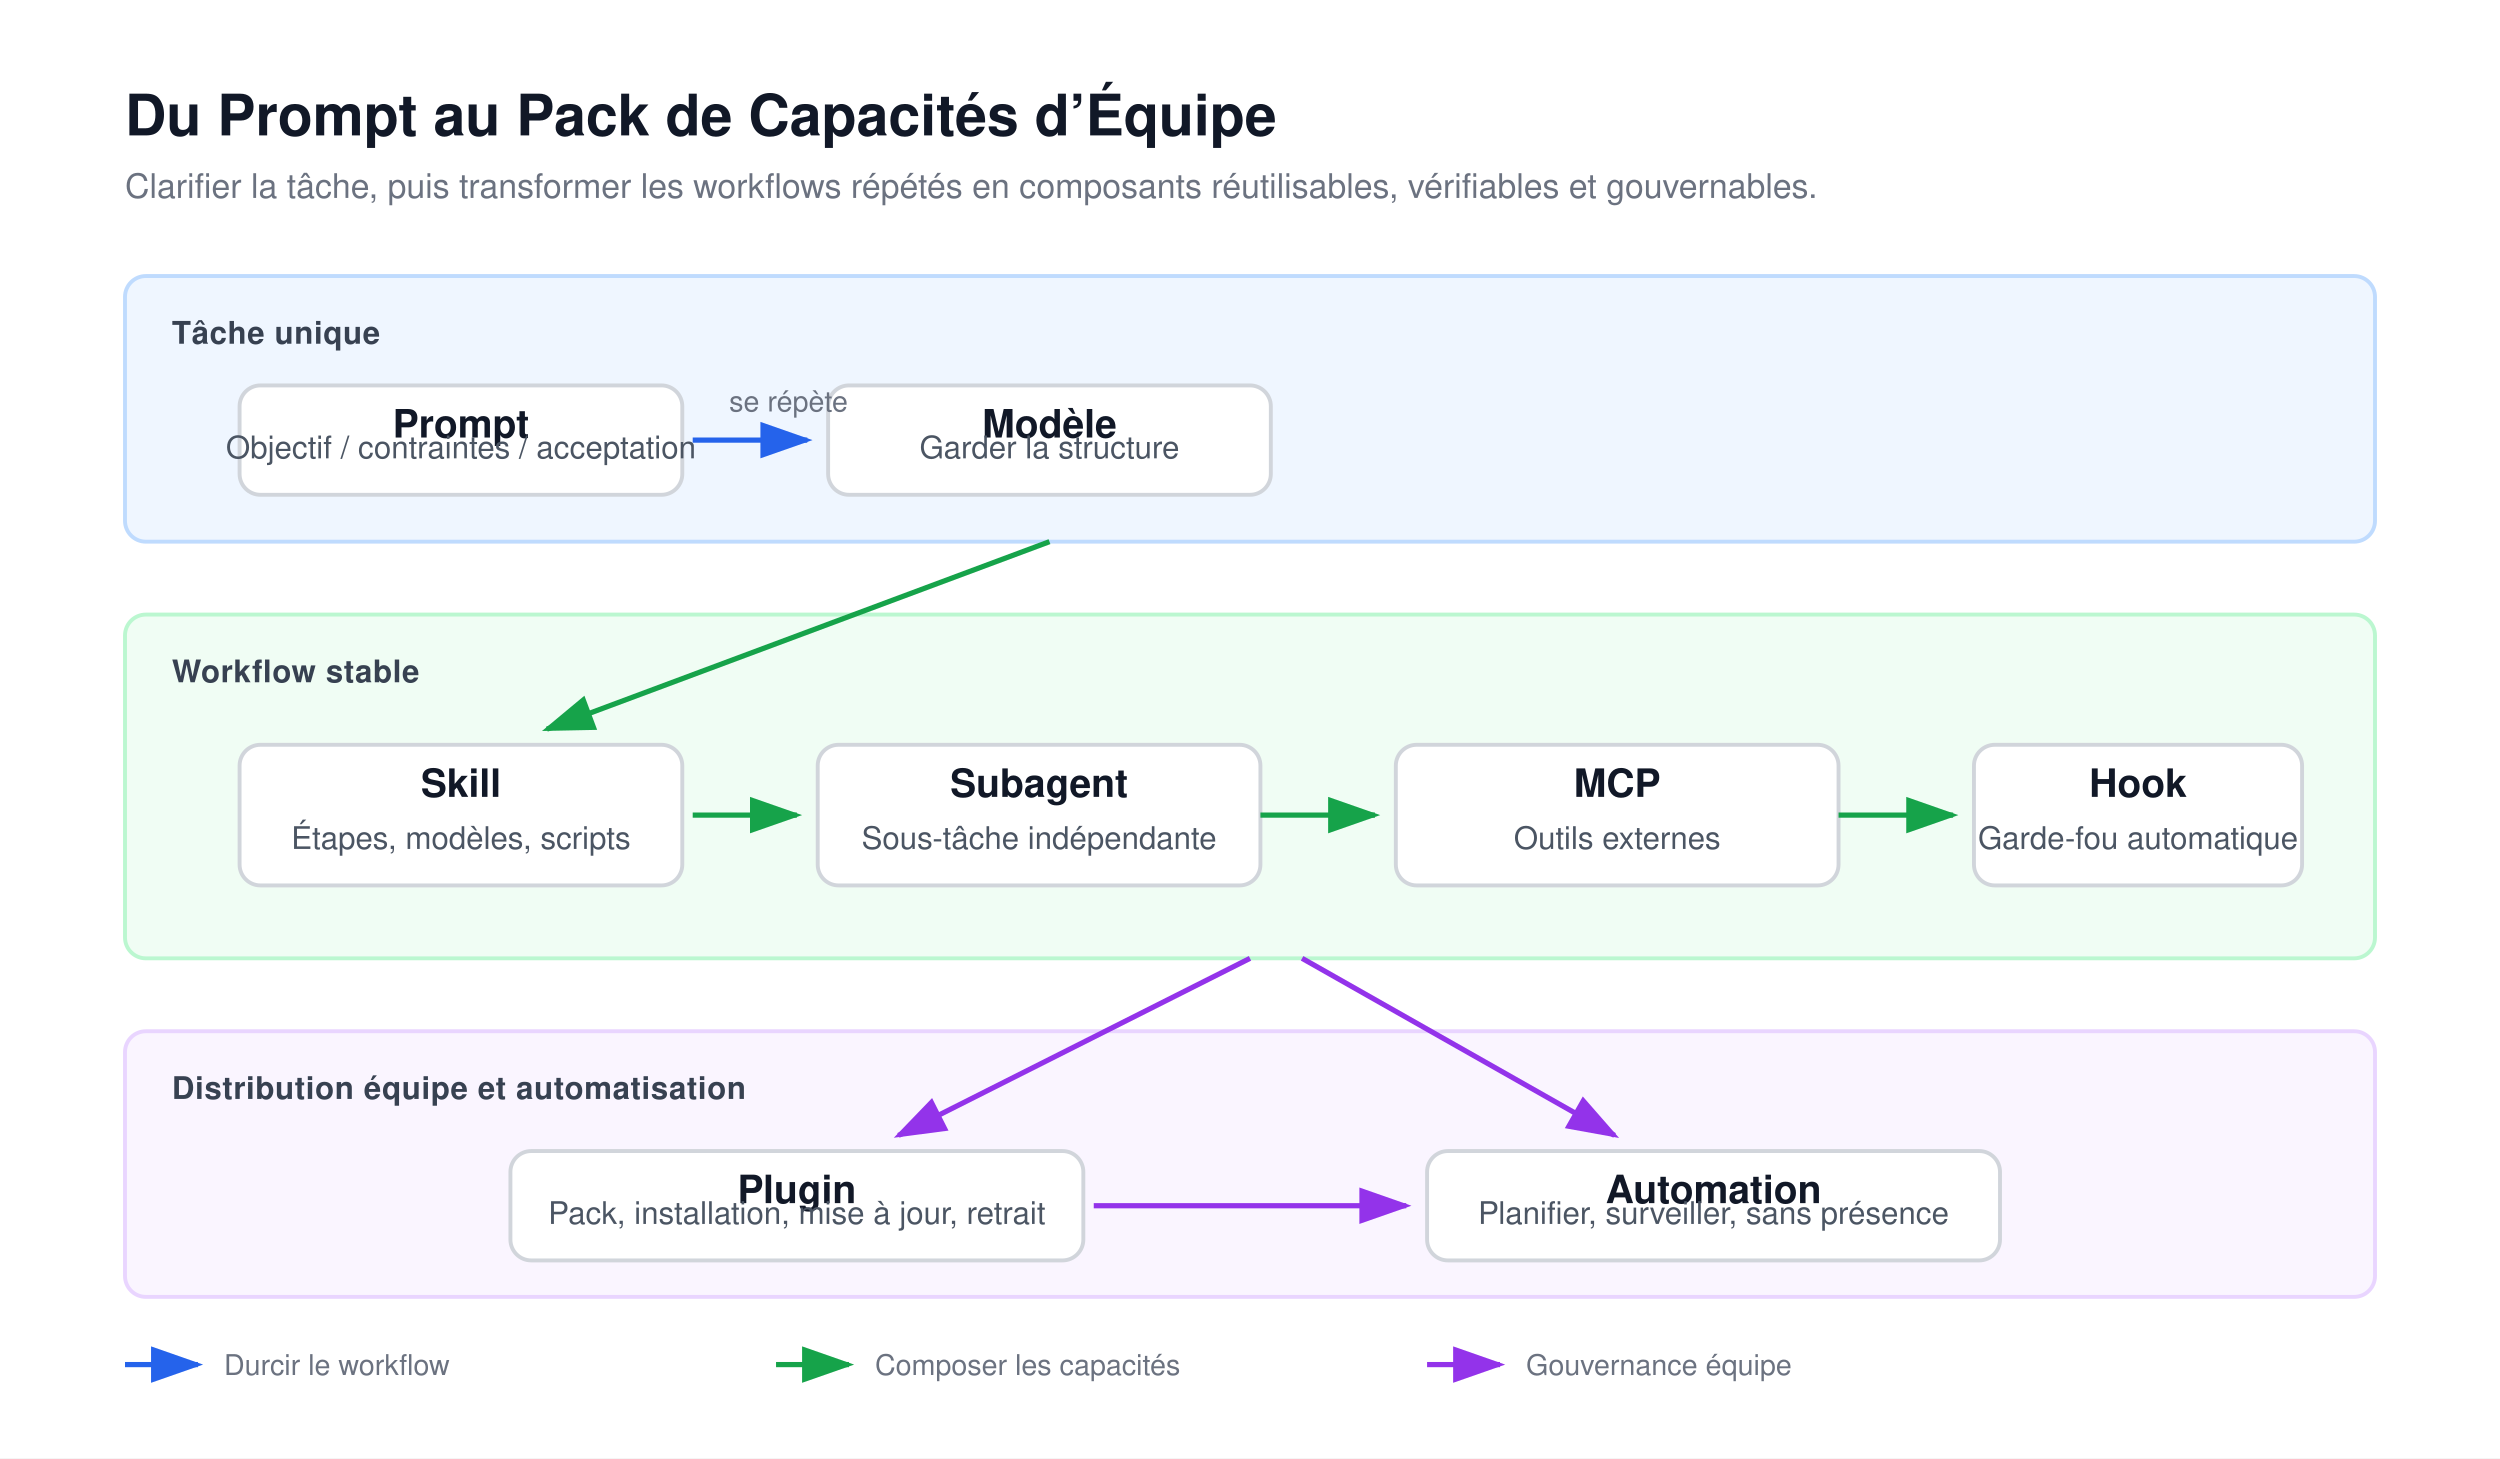
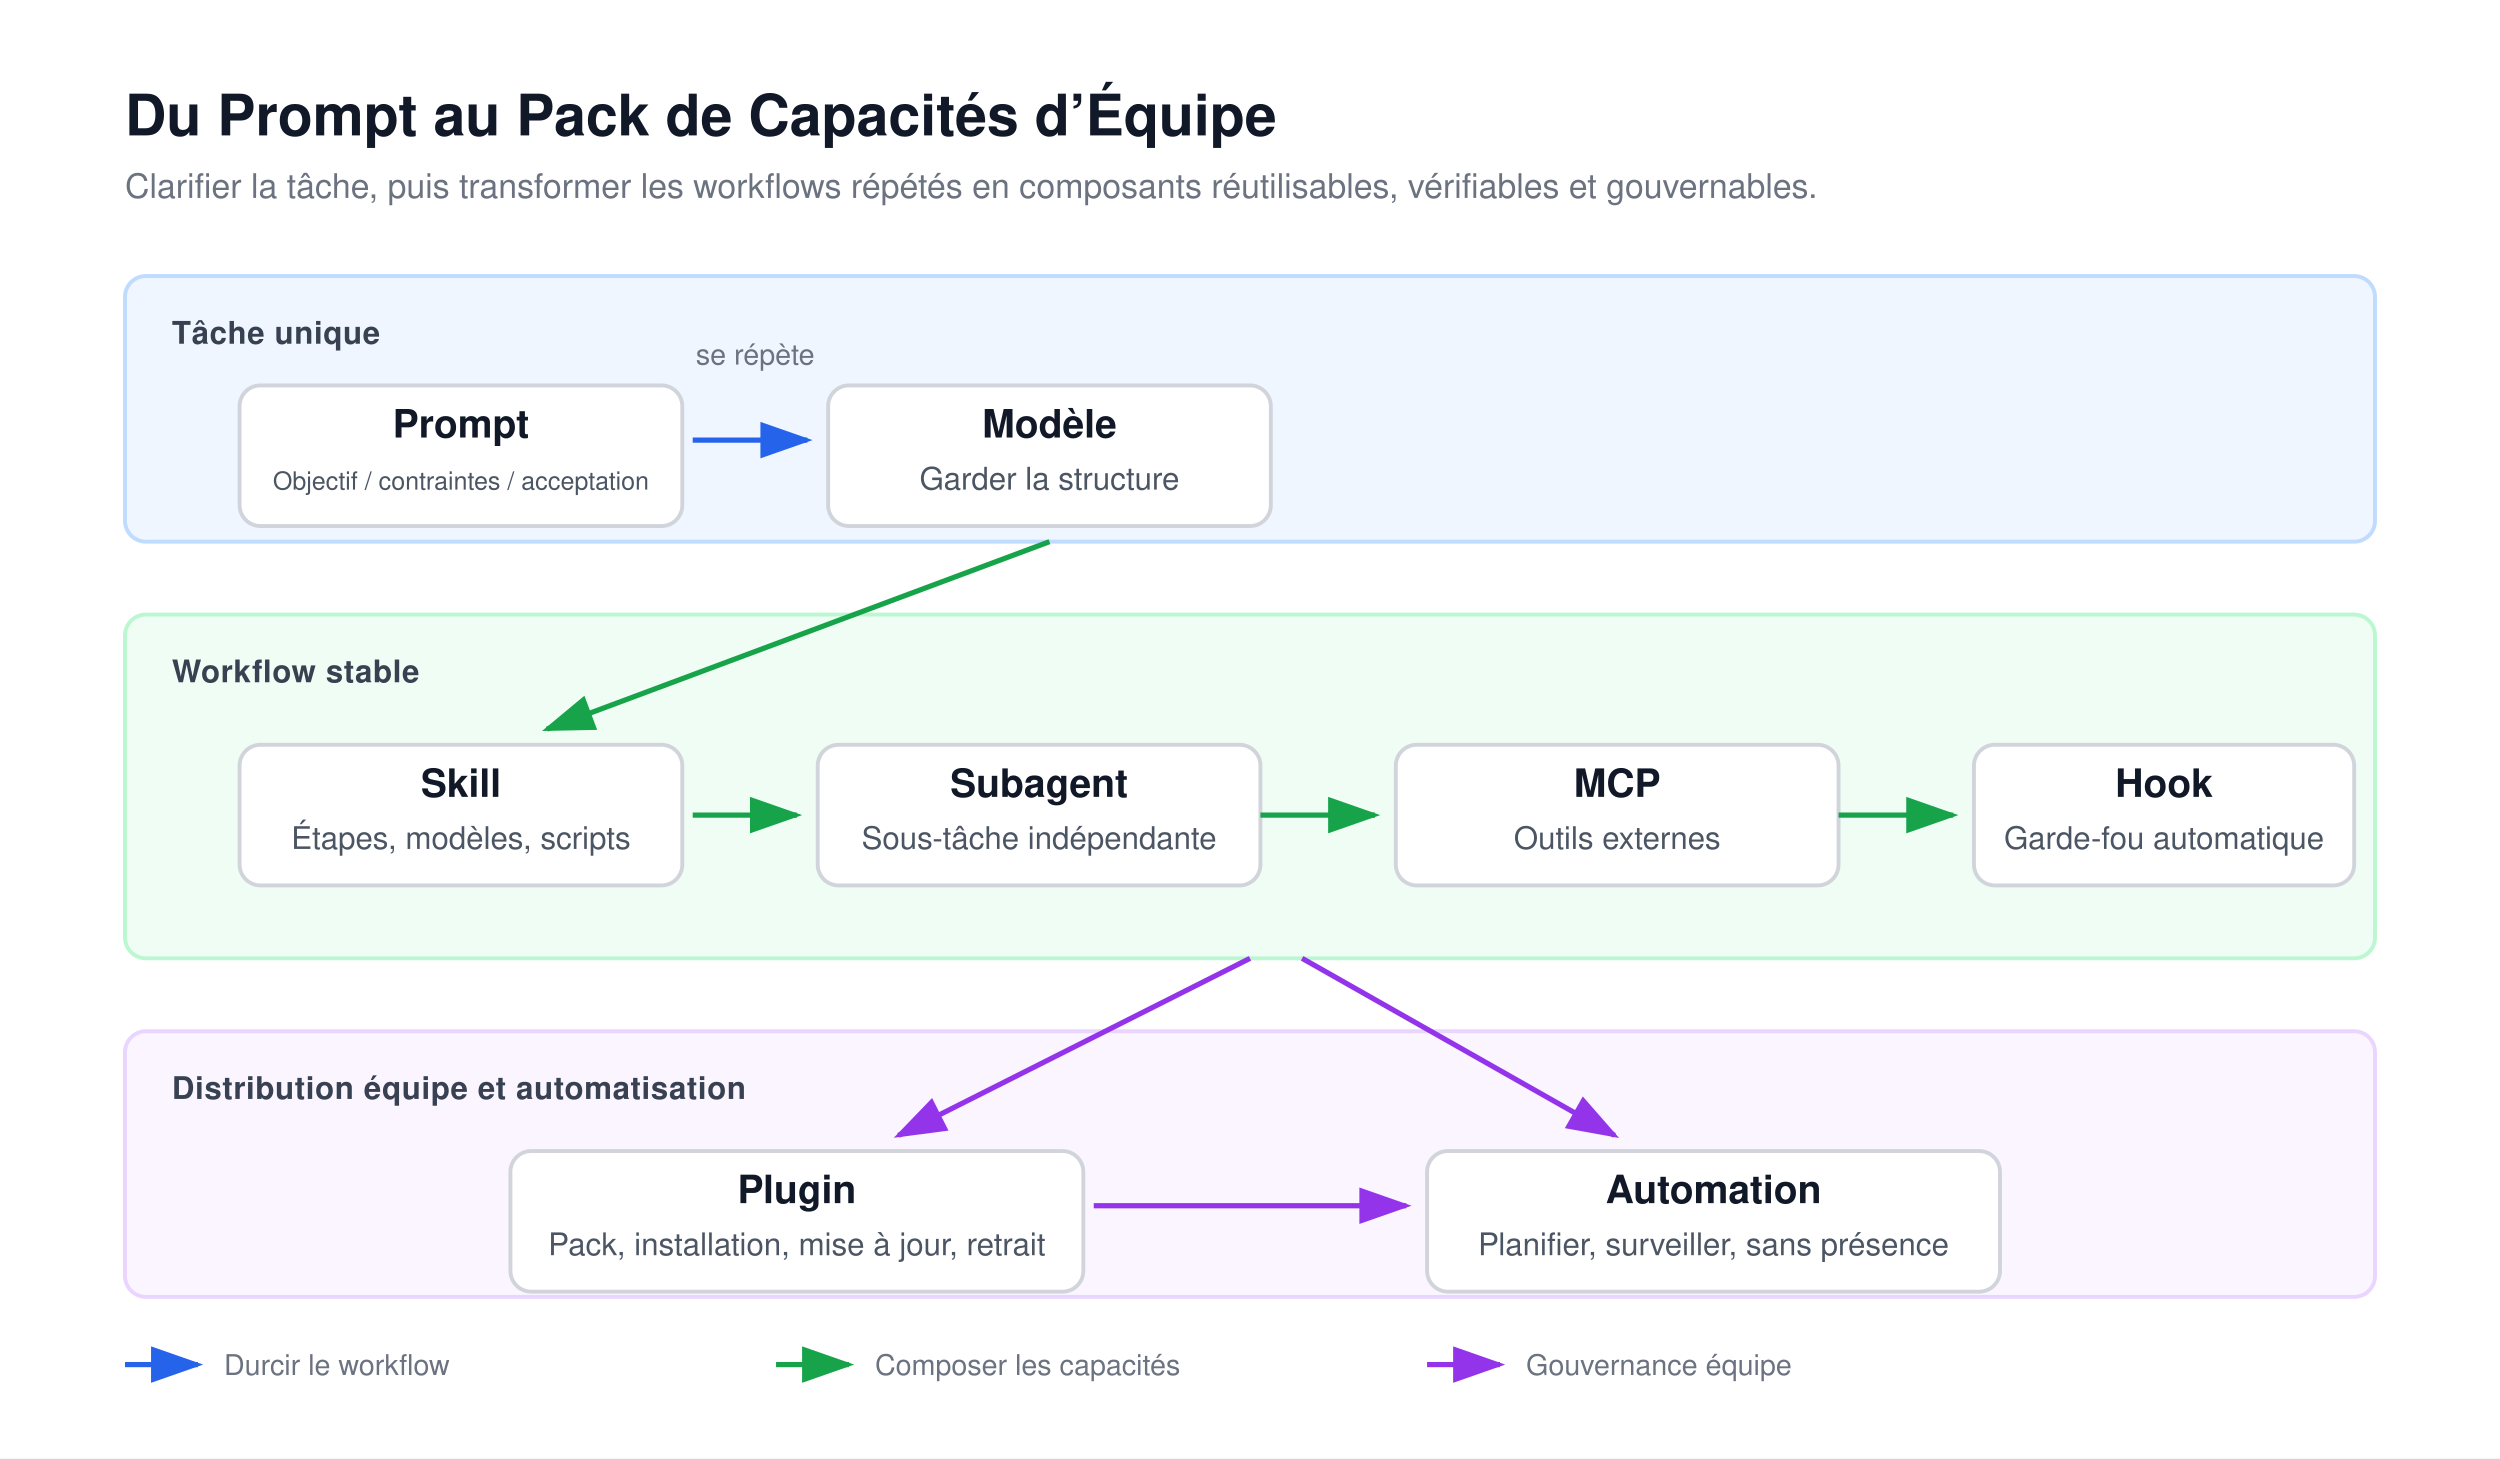
<svg xmlns="http://www.w3.org/2000/svg" viewBox="0 0 960 560" width="960" height="560" role="img" aria-labelledby="title desc">
  <style>
    text { font-family: 'Helvetica Neue', Helvetica, Arial, 'PingFang SC', 'Microsoft YaHei', 'Microsoft JhengHei', 'SimHei', sans-serif; }
    .title { fill: #111827; font-size: 22px; font-weight: 700; }
    .subtitle { fill: #6b7280; font-size: 13px; }
    .lane-label { fill: #374151; font-size: 12px; font-weight: 700; letter-spacing: 0.02em; }
    .node-title { fill: #111827; font-size: 15px; font-weight: 700; }
    .node-note { fill: #4b5563; font-size: 12px; }
    .small { fill: #6b7280; font-size: 11px; }
  </style>
  <defs>
    <marker id="arrow-blue" markerWidth="10" markerHeight="7" refX="9" refY="3.5" orient="auto">
      <polygon points="0 0, 10 3.5, 0 7" fill="#2563eb" />
    </marker>
    <marker id="arrow-green" markerWidth="10" markerHeight="7" refX="9" refY="3.5" orient="auto">
      <polygon points="0 0, 10 3.5, 0 7" fill="#16a34a" />
    </marker>
    <marker id="arrow-purple" markerWidth="10" markerHeight="7" refX="9" refY="3.5" orient="auto">
      <polygon points="0 0, 10 3.5, 0 7" fill="#9333ea" />
    </marker>
  </defs>
  <rect data-graph-role="background" width="960" height="560" fill="#ffffff" />
  <text x="48" y="52" text-anchor="start" class="title">Du Prompt au Pack de Capacités d’Équipe</text>
  <text x="48" y="76" text-anchor="start" class="subtitle">Clarifier la tâche, puis transformer les workflows répétés en composants réutilisables, vérifiables et gouvernables.</text>
  <rect data-graph-role="container" x="48" y="106" width="864" height="102" rx="8" fill="#eff6ff" stroke="#bfdbfe" stroke-width="1.5" />
  <text x="66" y="132" text-anchor="start" class="lane-label">Tâche unique</text>
  <rect data-graph-role="container" x="48" y="236" width="864" height="132" rx="8" fill="#f0fdf4" stroke="#bbf7d0" stroke-width="1.5" />
  <text x="66" y="262" text-anchor="start" class="lane-label">Workflow stable</text>
  <rect data-graph-role="container" x="48" y="396" width="864" height="102" rx="8" fill="#faf5ff" stroke="#e9d5ff" stroke-width="1.5" />
  <text x="66" y="422" text-anchor="start" class="lane-label">Distribution équipe et automatisation</text>
-   <rect data-graph-role="node" x="92" y="148" width="170" height="42" rx="8" fill="#ffffff" stroke="#d1d5db" stroke-width="1.5" />
+   <rect data-graph-role="node" x="92" y="148" width="170" height="54" rx="8" fill="#ffffff" stroke="#d1d5db" stroke-width="1.5" />
  <text x="177.0" y="168" text-anchor="middle" class="node-title">Prompt</text>
-   <text x="177.0" y="176" text-anchor="middle" class="node-note">Objectif / contraintes / acceptation</text>
-   <rect data-graph-role="node" x="318" y="148" width="170" height="42" rx="8" fill="#ffffff" stroke="#d1d5db" stroke-width="1.5" />
+   <text x="177.0" y="188" text-anchor="middle" class="node-note" style="font-size:9.6px">Objectif / contraintes / acceptation</text>
+   <rect data-graph-role="node" x="318" y="148" width="170" height="54" rx="8" fill="#ffffff" stroke="#d1d5db" stroke-width="1.5" />
  <text x="403.0" y="168" text-anchor="middle" class="node-title">Modèle</text>
-   <text x="403.0" y="176" text-anchor="middle" class="node-note">Garder la structure</text>
+   <text x="403.0" y="188" text-anchor="middle" class="node-note">Garder la structure</text>
  <rect data-graph-role="node" x="92" y="286" width="170" height="54" rx="8" fill="#ffffff" stroke="#d1d5db" stroke-width="1.5" />
  <text x="177.0" y="306" text-anchor="middle" class="node-title">Skill</text>
  <text x="177.0" y="326" text-anchor="middle" class="node-note">Étapes, modèles, scripts</text>
  <rect data-graph-role="node" x="314" y="286" width="170" height="54" rx="8" fill="#ffffff" stroke="#d1d5db" stroke-width="1.5" />
  <text x="399.0" y="306" text-anchor="middle" class="node-title">Subagent</text>
  <text x="399.0" y="326" text-anchor="middle" class="node-note">Sous-tâche indépendante</text>
  <rect data-graph-role="node" x="536" y="286" width="170" height="54" rx="8" fill="#ffffff" stroke="#d1d5db" stroke-width="1.5" />
  <text x="621.0" y="306" text-anchor="middle" class="node-title">MCP</text>
  <text x="621.0" y="326" text-anchor="middle" class="node-note">Outils externes</text>
-   <rect data-graph-role="node" x="758" y="286" width="126" height="54" rx="8" fill="#ffffff" stroke="#d1d5db" stroke-width="1.5" />
-   <text x="821.0" y="306" text-anchor="middle" class="node-title">Hook</text>
-   <text x="821.0" y="326" text-anchor="middle" class="node-note">Garde-fou automatique</text>
-   <rect data-graph-role="node" x="196" y="442" width="220" height="42" rx="8" fill="#ffffff" stroke="#d1d5db" stroke-width="1.5" />
+   <rect data-graph-role="node" x="758" y="286" width="146" height="54" rx="8" fill="#ffffff" stroke="#d1d5db" stroke-width="1.5" />
+   <text x="831.0" y="306" text-anchor="middle" class="node-title">Hook</text>
+   <text x="831.0" y="326" text-anchor="middle" class="node-note">Garde-fou automatique</text>
+   <rect data-graph-role="node" x="196" y="442" width="220" height="54" rx="8" fill="#ffffff" stroke="#d1d5db" stroke-width="1.5" />
  <text x="306.0" y="462" text-anchor="middle" class="node-title">Plugin</text>
-   <text x="306.0" y="470" text-anchor="middle" class="node-note">Pack, installation, mise à jour, retrait</text>
-   <rect data-graph-role="node" x="548" y="442" width="220" height="42" rx="8" fill="#ffffff" stroke="#d1d5db" stroke-width="1.5" />
+   <text x="306.0" y="482" text-anchor="middle" class="node-note">Pack, installation, mise à jour, retrait</text>
+   <rect data-graph-role="node" x="548" y="442" width="220" height="54" rx="8" fill="#ffffff" stroke="#d1d5db" stroke-width="1.5" />
  <text x="658.0" y="462" text-anchor="middle" class="node-title">Automation</text>
-   <text x="658.0" y="470" text-anchor="middle" class="node-note">Planifier, surveiller, sans présence</text>
+   <text x="658.0" y="482" text-anchor="middle" class="node-note">Planifier, surveiller, sans présence</text>
  <path data-graph-role="edge" d="M 266 169 L 310 169" fill="none" stroke="#2563eb" stroke-width="2" marker-end="url(#arrow-blue)" />
  <path data-graph-role="edge" d="M 403 208 L 210 280" fill="none" stroke="#16a34a" stroke-width="2" marker-end="url(#arrow-green)" />
  <path data-graph-role="edge" d="M 266 313 L 306 313" fill="none" stroke="#16a34a" stroke-width="2" marker-end="url(#arrow-green)" />
  <path data-graph-role="edge" d="M 484 313 L 528 313" fill="none" stroke="#16a34a" stroke-width="2" marker-end="url(#arrow-green)" />
  <path data-graph-role="edge" d="M 706 313 L 750 313" fill="none" stroke="#16a34a" stroke-width="2" marker-end="url(#arrow-green)" />
  <path data-graph-role="edge" d="M 480 368 L 345 436" fill="none" stroke="#9333ea" stroke-width="2" marker-end="url(#arrow-purple)" />
  <path data-graph-role="edge" d="M 500 368 L 620 436" fill="none" stroke="#9333ea" stroke-width="2" marker-end="url(#arrow-purple)" />
  <path data-graph-role="edge" d="M 420 463 L 540 463" fill="none" stroke="#9333ea" stroke-width="2" marker-end="url(#arrow-purple)" />
-   <text x="280" y="158" text-anchor="start" class="small">se répète</text>
+   <text x="290" y="140" text-anchor="middle" class="small">se répète</text>
  <g data-graph-role="legend" transform="translate(48,524)">
    <line data-graph-role="decoration" x1="0" y1="0" x2="28" y2="0" stroke="#2563eb" stroke-width="2" marker-end="url(#arrow-blue)" />
    <text data-graph-role="decoration" x="38" y="4" class="small">Durcir le workflow</text>
    <line data-graph-role="decoration" x1="250" y1="0" x2="278" y2="0" stroke="#16a34a" stroke-width="2" marker-end="url(#arrow-green)" />
    <text data-graph-role="decoration" x="288" y="4" class="small">Composer les capacités</text>
    <line data-graph-role="decoration" x1="500" y1="0" x2="528" y2="0" stroke="#9333ea" stroke-width="2" marker-end="url(#arrow-purple)" />
    <text data-graph-role="decoration" x="538" y="4" class="small">Gouvernance équipe</text>
  </g>
</svg>
